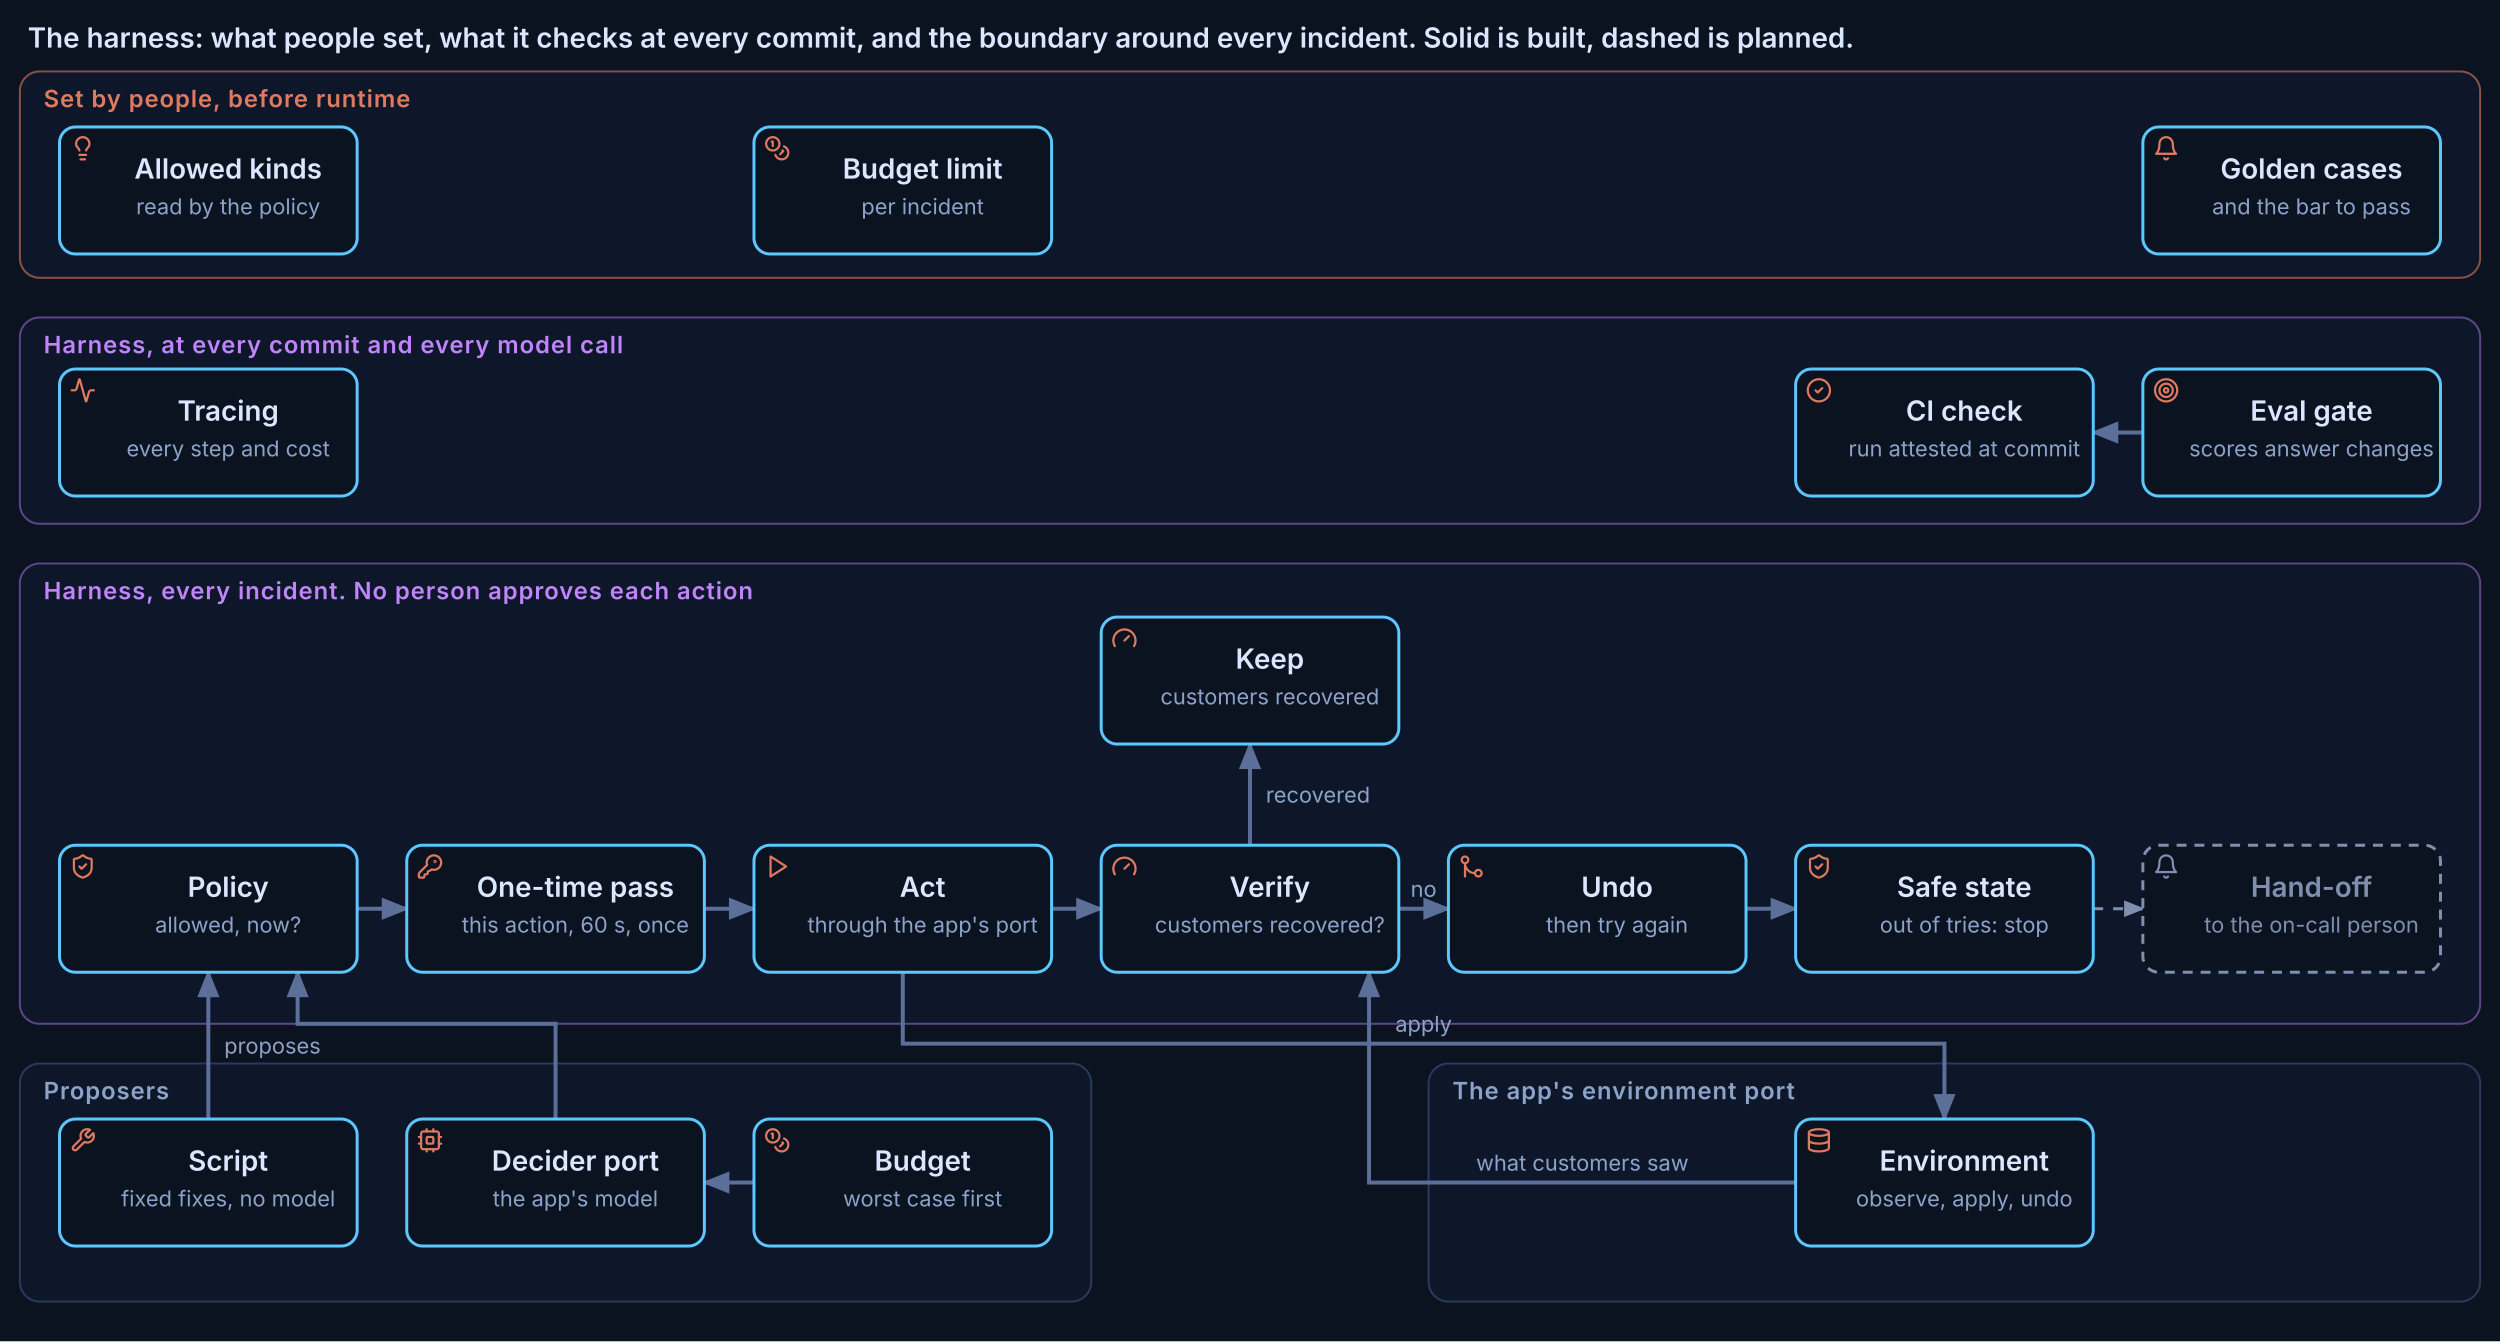
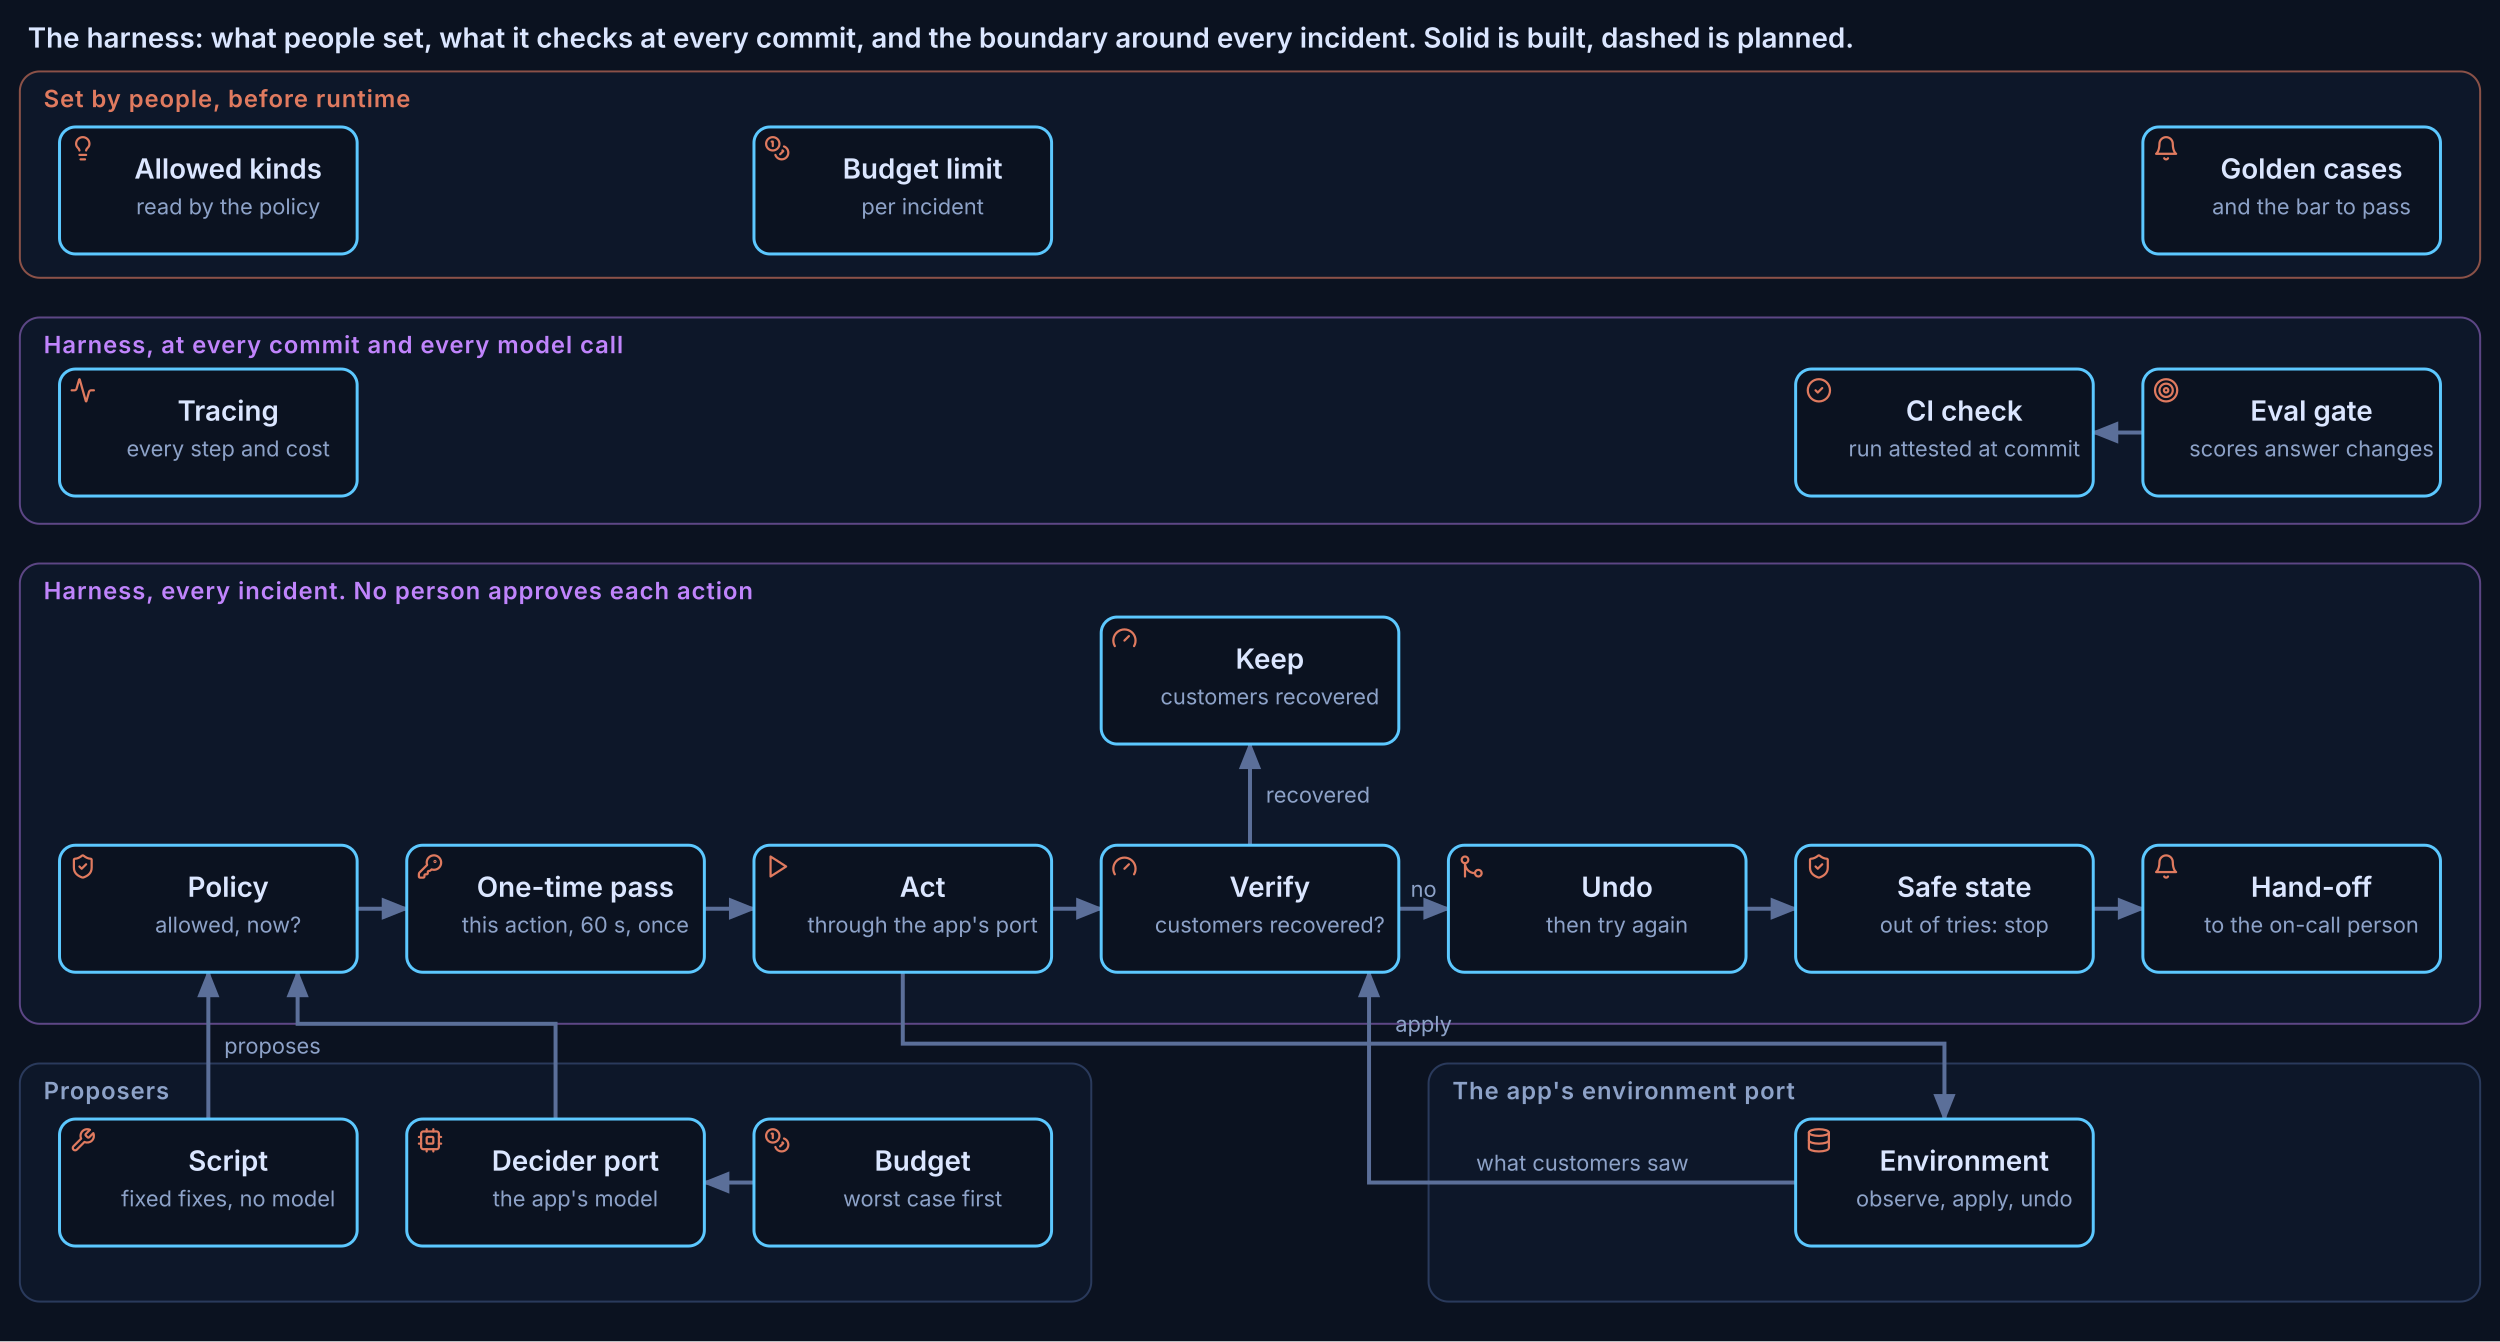
<svg xmlns="http://www.w3.org/2000/svg" class="dg" viewBox="0 -36 1260 676" width="1260" height="676" role="img" aria-label="The harness: what people set, what it checks at every commit, and the boundary around every incident. Solid is built, dashed is planned.">
  <style>
.dg-zone { fill: #0d1729; stroke: #2a3a5c; stroke-width: 1; }
.dg-zone.harness { stroke: #c084fc; stroke-opacity: .45; }
.dg-zone.human { stroke: #e07a5f; stroke-opacity: .6; }
.dg-zone-label { fill: #8da2c8; font-size: 12px; font-weight: 600; letter-spacing: .04em; }
.dg-zone-label.harness { fill: #c084fc; }
.dg-zone-label.human { fill: #e07a5f; }
.dg-box rect { fill: #0b1220; stroke: #5cc8ff; stroke-width: 1.5; }
.dg-box .dg-t { fill: #dbe6ff; font-size: 14px; font-weight: 600; text-anchor: middle; }
.dg-box .dg-s { fill: #8da2c8; font-size: 11px; text-anchor: middle; }
.dg-box.planned rect { stroke: #7f8fb0; stroke-dasharray: 5 4; }
.dg-box.planned .dg-t, .dg-box.planned .dg-s { fill: #7f8fb0; }
.dg-box .i { fill: none; stroke: #e07a5f; stroke-width: 2; stroke-linecap: round; stroke-linejoin: round; }
.dg-box.planned .i { stroke: #7f8fb0; }
.dg-edge { fill: none; stroke: #5b6f99; stroke-width: 2; marker-end: url(#dg-arrow); }
.dg-edge.planned { stroke: #7f8fb0; stroke-width: 1.5; stroke-dasharray: 5 5; marker-end: url(#dg-arrow-planned); }
.dg-edge-label { fill: #8da2c8; font-size: 11px; }  /* each label sets its own text-anchor */
.dg-caption { fill: #dbe6ff; font-size: 14px; font-weight: 600; }
.dg text { font-family: ui-sans-serif, system-ui, -apple-system, "Segoe UI", sans-serif; }
</style>
  <defs>
    <marker id="dg-arrow" viewBox="0 0 10 10" refX="9" refY="5" markerWidth="7" markerHeight="7" orient="auto">
      <path d="M0,1 L10,5 L0,9 z" fill="#5b6f99" />
    </marker>
    <marker id="dg-arrow-planned" viewBox="0 0 10 10" refX="9" refY="5" markerWidth="7" markerHeight="7" orient="auto">
      <path d="M0,1 L10,5 L0,9 z" fill="#7f8fb0" />
    </marker>
  </defs>
  <rect x="0" y="-36" width="1260" height="676" fill="#0b1220" />
  <text class="dg-caption" x="14" y="-12">The harness: what people set, what it checks at every commit, and the boundary around every incident. Solid is built, dashed is planned.</text>
  <rect class="dg-zone human" x="10" y="0" width="1240" height="104" rx="10" />
  <text class="dg-zone-label human" x="22" y="18">Set by people, before runtime</text>
  <rect class="dg-zone harness" x="10" y="124" width="1240" height="104" rx="10" />
  <text class="dg-zone-label harness" x="22" y="142">Harness, at every commit and every model call</text>
  <rect class="dg-zone harness" x="10" y="248" width="1240" height="232" rx="10" />
  <text class="dg-zone-label harness" x="22" y="266">Harness, every incident. No person approves each action</text>
  <rect class="dg-zone" x="10" y="500" width="540" height="120" rx="10" />
  <text class="dg-zone-label" x="22" y="518">Proposers</text>
  <rect class="dg-zone" x="720" y="500" width="530" height="120" rx="10" />
  <text class="dg-zone-label" x="732" y="518">The app's environment port</text>
  <path class="dg-edge" d="M1080,182 L1055,182" />
  <path class="dg-edge" d="M180,422 L205,422" />
  <path class="dg-edge" d="M355,422 L380,422" />
  <path class="dg-edge" d="M530,422 L555,422" />
  <path class="dg-edge" d="M630,390 L630,339" />
  <text class="dg-edge-label" x="638" y="368.5" text-anchor="start">recovered</text>
  <path class="dg-edge" d="M705,422 L730,422" />
  <text class="dg-edge-label" x="717.5" y="416" text-anchor="middle">no</text>
  <path class="dg-edge" d="M880,422 L905,422" />
-   <path class="dg-edge planned" d="M1055,422 L1080,422" />
+   <path class="dg-edge" d="M1055,422 L1080,422" />
  <path class="dg-edge" d="M105,528 L105,454" />
  <text class="dg-edge-label" x="113" y="495" text-anchor="start">proposes</text>
  <path class="dg-edge" d="M280,528 L280,480 L150,480 L150,454" />
  <path class="dg-edge" d="M380,560 L355,560" />
  <path class="dg-edge" d="M455,454 L455,490 L980,490 L980,528" />
  <text class="dg-edge-label" x="717.5" y="484" text-anchor="middle">apply</text>
  <path class="dg-edge" d="M905,560 L690,560 L690,454" />
  <text class="dg-edge-label" x="797.5" y="554" text-anchor="middle">what customers saw</text>
  <g class="dg-box">
    <rect x="30" y="28" width="150" height="64" rx="8" />
    <g transform="translate(35 32) scale(.56)">
      <path class="i" d="M15 14c.2-1 .7-1.7 1.5-2.5 1-.9 1.5-2.2 1.5-3.5A6 6 0 0 0 6 8c0 1 .2 2.2 1.5 3.5.7.7 1.3 1.5 1.5 2.5" />
      <path class="i" d="M9 18h6" />
      <path class="i" d="M10 22h4" />
    </g>
    <text class="dg-t" x="115" y="54">Allowed kinds</text>
    <text class="dg-s" x="115" y="72">read by the policy</text>
  </g>
  <g class="dg-box">
    <rect x="380" y="28" width="150" height="64" rx="8" />
    <g transform="translate(385 32) scale(.56)">
      <circle class="i" cx="8" cy="8" r="6" />
      <path class="i" d="M18.09 10.37A6 6 0 1 1 10.34 18" />
      <path class="i" d="M7 6h1v4" />
      <path class="i" d="m16.71 13.88.7.71-2.82 2.82" />
    </g>
    <text class="dg-t" x="465" y="54">Budget limit</text>
    <text class="dg-s" x="465" y="72">per incident</text>
  </g>
  <g class="dg-box">
    <rect x="1080" y="28" width="150" height="64" rx="8" />
    <g transform="translate(1085 32) scale(.56)">
      <path class="i" d="M6 8a6 6 0 0 1 12 0c0 7 3 9 3 9H3s3-2 3-9" />
      <path class="i" d="M10.3 21a1.94 1.94 0 0 0 3.4 0" />
    </g>
    <text class="dg-t" x="1165" y="54">Golden cases</text>
    <text class="dg-s" x="1165" y="72">and the bar to pass</text>
  </g>
  <g class="dg-box">
    <rect x="30" y="150" width="150" height="64" rx="8" />
    <g transform="translate(35 154) scale(.56)">
      <path class="i" d="M22 12h-2.48a2 2 0 0 0-1.93 1.46l-2.35 8.36a.25.25 0 0 1-.48 0L9.24 2.18a.25.25 0 0 0-.48 0l-2.35 8.36A2 2 0 0 1 4.49 12H2" />
    </g>
    <text class="dg-t" x="115" y="176">Tracing</text>
    <text class="dg-s" x="115" y="194">every step and cost</text>
  </g>
  <g class="dg-box">
    <rect x="905" y="150" width="150" height="64" rx="8" />
    <g transform="translate(910 154) scale(.56)">
      <circle class="i" cx="12" cy="12" r="10" />
      <path class="i" d="m9 12 2 2 4-4" />
    </g>
    <text class="dg-t" x="990" y="176">CI check</text>
    <text class="dg-s" x="990" y="194">run attested at commit</text>
  </g>
  <g class="dg-box">
    <rect x="1080" y="150" width="150" height="64" rx="8" />
    <g transform="translate(1085 154) scale(.56)">
      <circle class="i" cx="12" cy="12" r="10" />
      <circle class="i" cx="12" cy="12" r="6" />
      <circle class="i" cx="12" cy="12" r="2" />
    </g>
    <text class="dg-t" x="1165" y="176">Eval gate</text>
    <text class="dg-s" x="1165" y="194">scores answer changes</text>
  </g>
  <g class="dg-box">
    <rect x="555" y="275" width="150" height="64" rx="8" />
    <g transform="translate(560 279) scale(.56)">
      <path class="i" d="m12 14 4-4" />
      <path class="i" d="M3.34 19a10 10 0 1 1 17.32 0" />
    </g>
    <text class="dg-t" x="640" y="301">Keep</text>
    <text class="dg-s" x="640" y="319">customers recovered</text>
  </g>
  <g class="dg-box">
    <rect x="30" y="390" width="150" height="64" rx="8" />
    <g transform="translate(35 394) scale(.56)">
      <path class="i" d="M20 13c0 5-3.5 7.5-7.66 8.95a1 1 0 0 1-.67-.01C7.5 20.5 4 18 4 13V6a1 1 0 0 1 1-1c2 0 4.5-1.2 6.24-2.72a1.17 1.17 0 0 1 1.52 0C14.51 3.81 17 5 19 5a1 1 0 0 1 1 1z" />
      <path class="i" d="m9 12 2 2 4-4" />
    </g>
    <text class="dg-t" x="115" y="416">Policy</text>
    <text class="dg-s" x="115" y="434">allowed, now?</text>
  </g>
  <g class="dg-box">
    <rect x="205" y="390" width="150" height="64" rx="8" />
    <g transform="translate(210 394) scale(.56)">
      <path class="i" d="M2.586 17.414A2 2 0 0 0 2 18.828V21a1 1 0 0 0 1 1h3a1 1 0 0 0 1-1v-1a1 1 0 0 1 1-1h1a1 1 0 0 0 1-1v-1a1 1 0 0 1 1-1h.172a2 2 0 0 0 1.414-.586l.814-.814a6.5 6.5 0 1 0-4-4z" />
      <circle class="i" cx="16.5" cy="7.5" r=".5" />
    </g>
    <text class="dg-t" x="290" y="416">One-time pass</text>
    <text class="dg-s" x="290" y="434">this action, 60 s, once</text>
  </g>
  <g class="dg-box">
    <rect x="380" y="390" width="150" height="64" rx="8" />
    <g transform="translate(385 394) scale(.56)">
      <polygon class="i" points="6 3 20 12 6 21 6 3" />
    </g>
    <text class="dg-t" x="465" y="416">Act</text>
    <text class="dg-s" x="465" y="434">through the app's port</text>
  </g>
  <g class="dg-box">
    <rect x="555" y="390" width="150" height="64" rx="8" />
    <g transform="translate(560 394) scale(.56)">
      <path class="i" d="m12 14 4-4" />
      <path class="i" d="M3.34 19a10 10 0 1 1 17.32 0" />
    </g>
    <text class="dg-t" x="640" y="416">Verify</text>
    <text class="dg-s" x="640" y="434">customers recovered?</text>
  </g>
  <g class="dg-box">
    <rect x="730" y="390" width="150" height="64" rx="8" />
    <g transform="translate(735 394) scale(.56)">
      <circle class="i" cx="18" cy="18" r="3" />
      <circle class="i" cx="6" cy="6" r="3" />
      <path class="i" d="M6 21V9a9 9 0 0 0 9 9" />
    </g>
    <text class="dg-t" x="815" y="416">Undo</text>
    <text class="dg-s" x="815" y="434">then try again</text>
  </g>
  <g class="dg-box">
    <rect x="905" y="390" width="150" height="64" rx="8" />
    <g transform="translate(910 394) scale(.56)">
      <path class="i" d="M20 13c0 5-3.5 7.5-7.66 8.95a1 1 0 0 1-.67-.01C7.5 20.5 4 18 4 13V6a1 1 0 0 1 1-1c2 0 4.5-1.2 6.24-2.72a1.17 1.17 0 0 1 1.52 0C14.51 3.81 17 5 19 5a1 1 0 0 1 1 1z" />
      <path class="i" d="m9 12 2 2 4-4" />
    </g>
    <text class="dg-t" x="990" y="416">Safe state</text>
    <text class="dg-s" x="990" y="434">out of tries: stop</text>
  </g>
-   <g class="dg-box planned">
+   <g class="dg-box">
    <rect x="1080" y="390" width="150" height="64" rx="8" />
    <g transform="translate(1085 394) scale(.56)">
      <path class="i" d="M6 8a6 6 0 0 1 12 0c0 7 3 9 3 9H3s3-2 3-9" />
      <path class="i" d="M10.3 21a1.94 1.94 0 0 0 3.4 0" />
    </g>
    <text class="dg-t" x="1165" y="416">Hand-off</text>
    <text class="dg-s" x="1165" y="434">to the on-call person</text>
  </g>
  <g class="dg-box">
    <rect x="30" y="528" width="150" height="64" rx="8" />
    <g transform="translate(35 532) scale(.56)">
      <path class="i" d="M14.7 6.3a1 1 0 0 0 0 1.4l1.6 1.6a1 1 0 0 0 1.4 0l3.77-3.77a6 6 0 0 1-7.94 7.94l-6.91 6.91a2.12 2.12 0 0 1-3-3l6.91-6.91a6 6 0 0 1 7.94-7.94l-3.76 3.76z" />
    </g>
    <text class="dg-t" x="115" y="554">Script</text>
    <text class="dg-s" x="115" y="572">fixed fixes, no model</text>
  </g>
  <g class="dg-box">
    <rect x="205" y="528" width="150" height="64" rx="8" />
    <g transform="translate(210 532) scale(.56)">
      <rect class="i" width="16" height="16" x="4" y="4" rx="2" />
      <rect class="i" width="6" height="6" x="9" y="9" rx="1" />
      <path class="i" d="M15 2v2" />
      <path class="i" d="M15 20v2" />
      <path class="i" d="M2 15h2" />
      <path class="i" d="M2 9h2" />
      <path class="i" d="M20 15h2" />
      <path class="i" d="M20 9h2" />
      <path class="i" d="M9 2v2" />
      <path class="i" d="M9 20v2" />
    </g>
    <text class="dg-t" x="290" y="554">Decider port</text>
    <text class="dg-s" x="290" y="572">the app's model</text>
  </g>
  <g class="dg-box">
    <rect x="380" y="528" width="150" height="64" rx="8" />
    <g transform="translate(385 532) scale(.56)">
      <circle class="i" cx="8" cy="8" r="6" />
      <path class="i" d="M18.09 10.37A6 6 0 1 1 10.34 18" />
      <path class="i" d="M7 6h1v4" />
      <path class="i" d="m16.71 13.88.7.71-2.82 2.82" />
    </g>
    <text class="dg-t" x="465" y="554">Budget</text>
    <text class="dg-s" x="465" y="572">worst case first</text>
  </g>
  <g class="dg-box">
    <rect x="905" y="528" width="150" height="64" rx="8" />
    <g transform="translate(910 532) scale(.56)">
      <ellipse class="i" cx="12" cy="5" rx="9" ry="3" />
      <path class="i" d="M3 5V19A9 3 0 0 0 21 19V5" />
      <path class="i" d="M3 12A9 3 0 0 0 21 12" />
    </g>
    <text class="dg-t" x="990" y="554">Environment</text>
    <text class="dg-s" x="990" y="572">observe, apply, undo</text>
  </g>
</svg>
